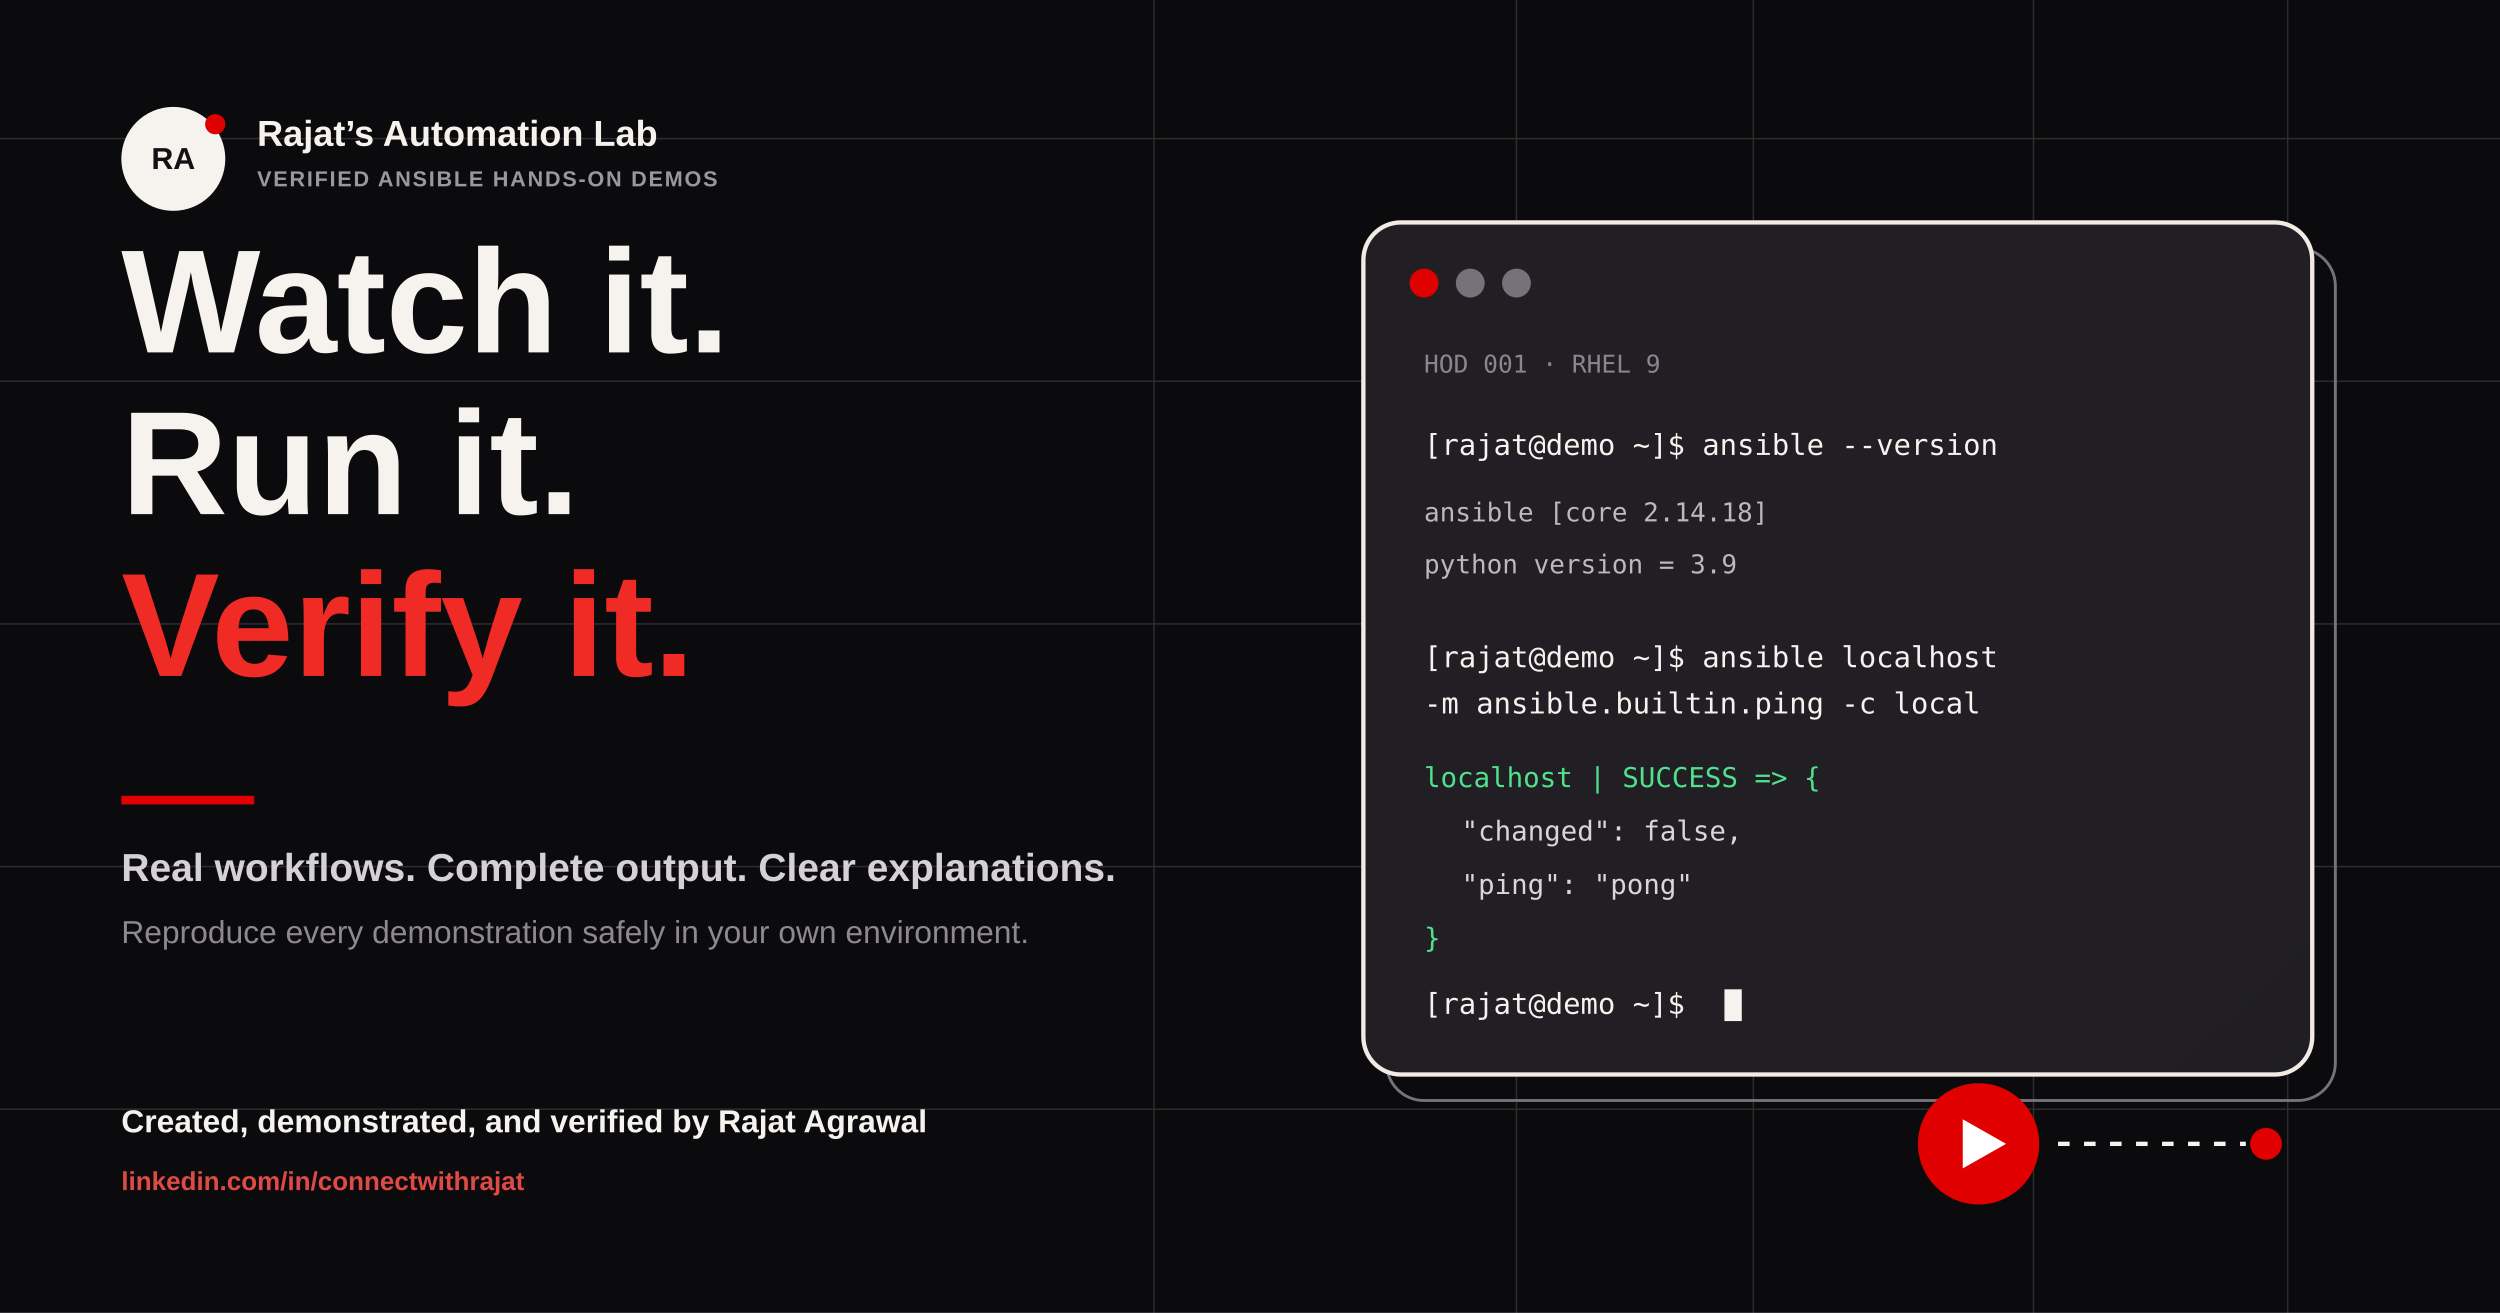
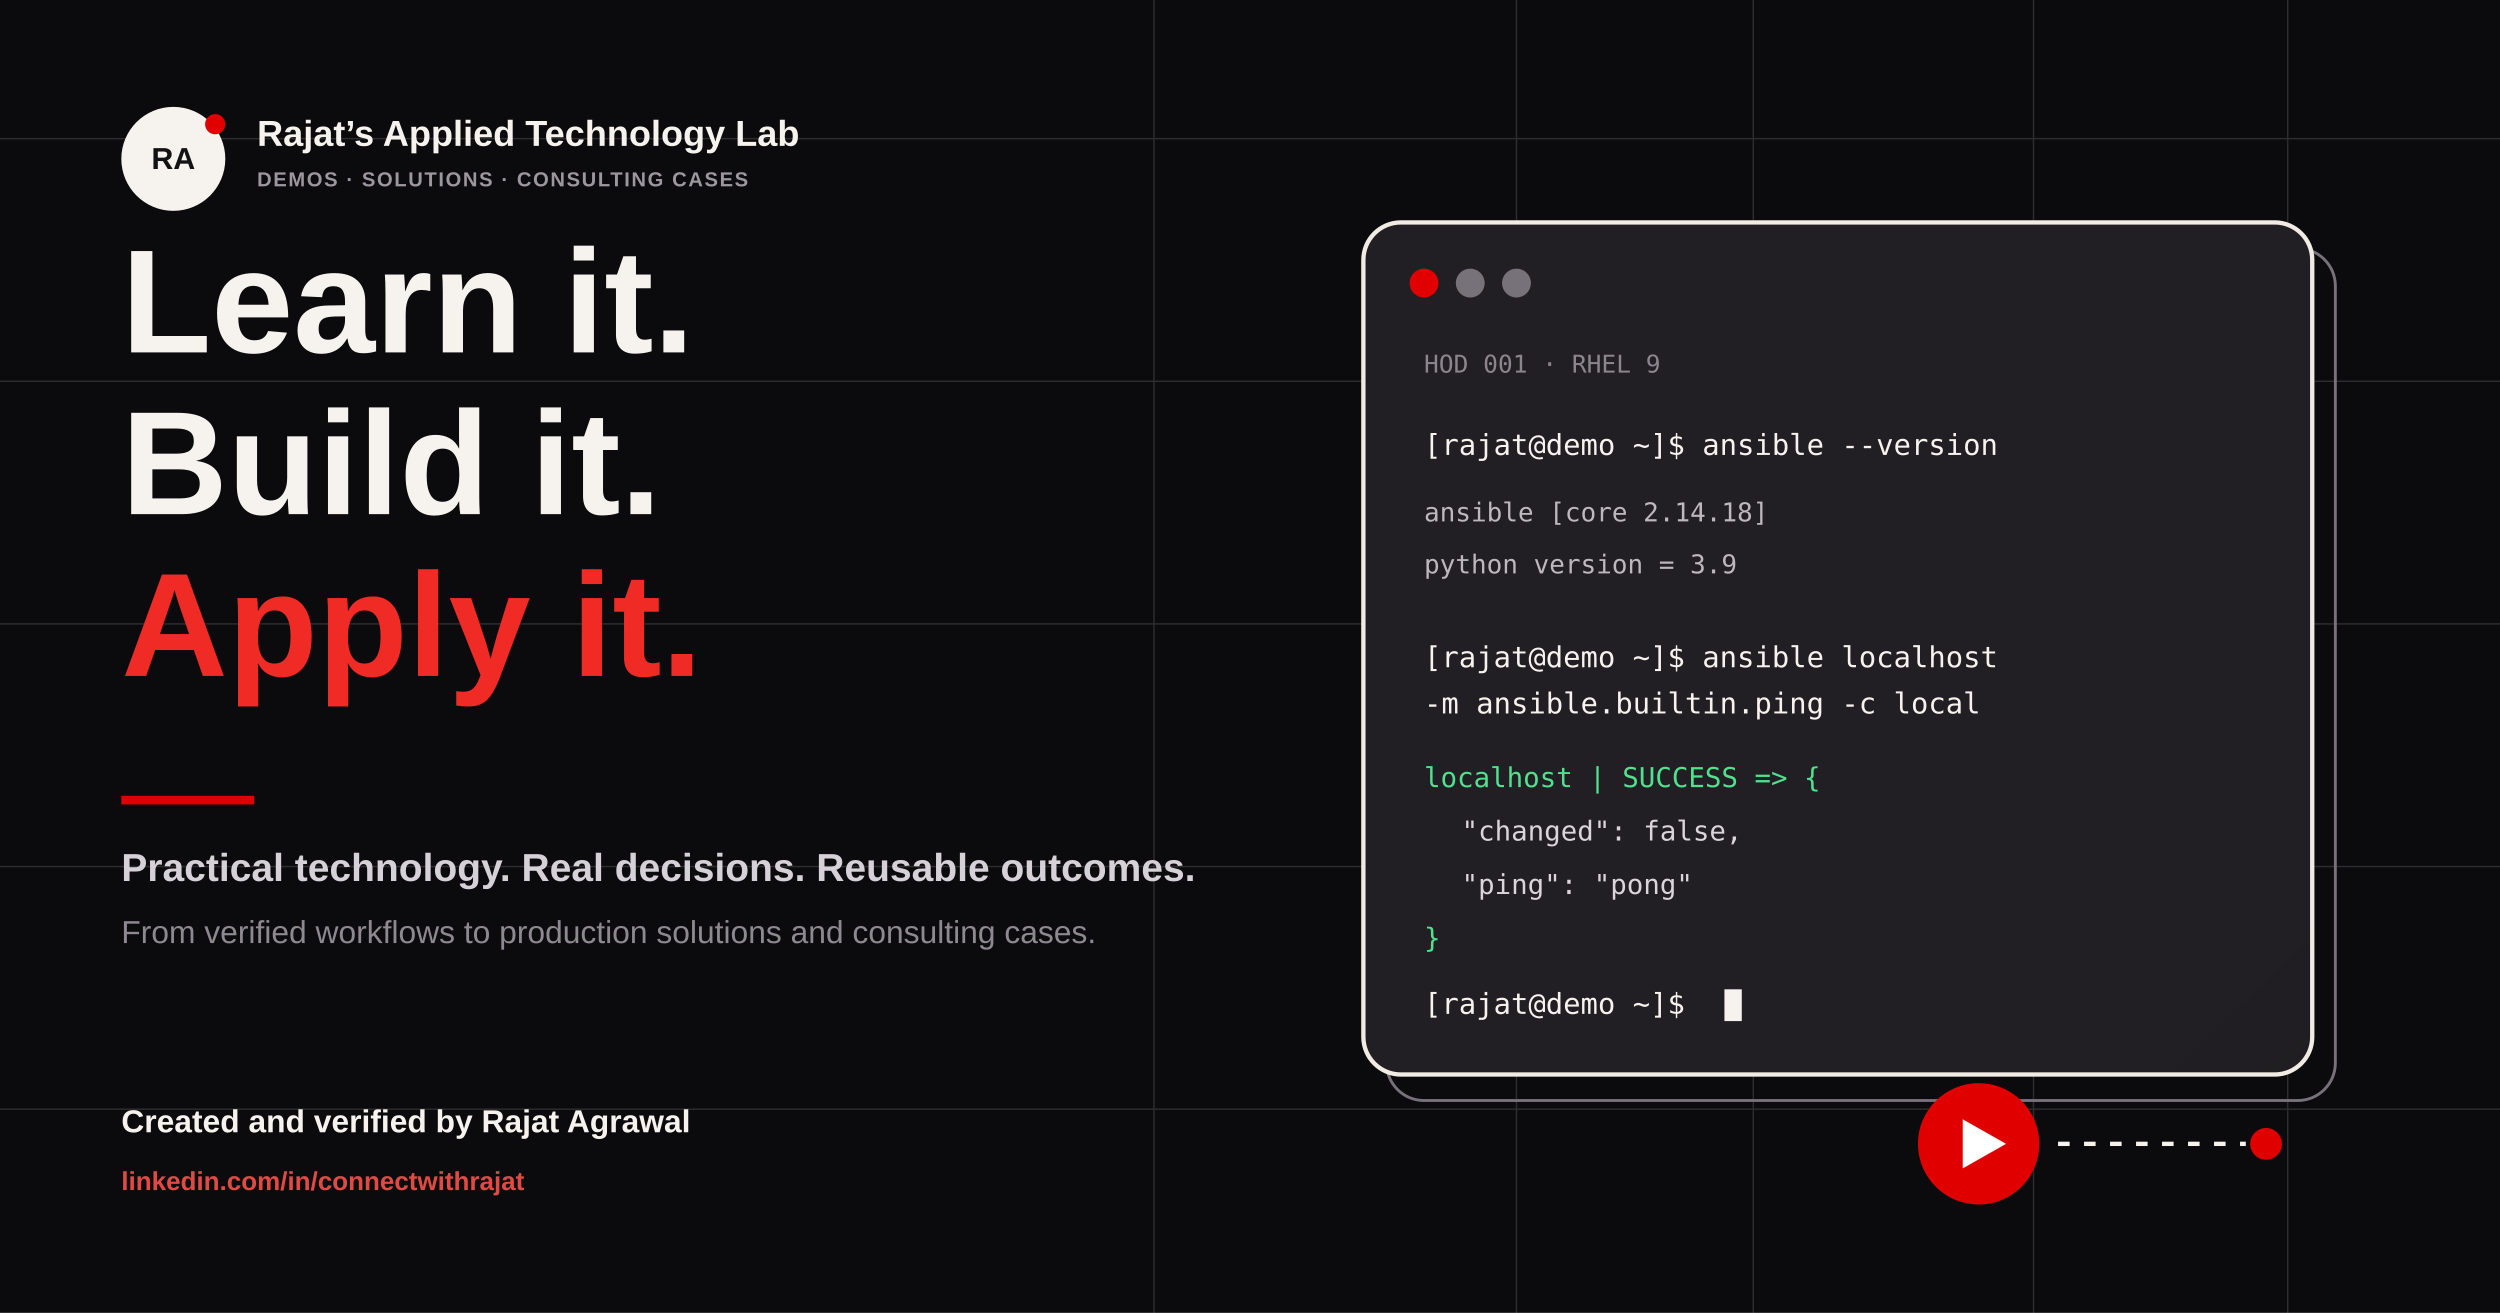
<svg xmlns="http://www.w3.org/2000/svg" width="1731" height="909" viewBox="0 0 1731 909" fill="none">
  <defs>
    <linearGradient id="panel" x1="980" y1="154" x2="1540" y2="745" gradientUnits="userSpaceOnUse">
      <stop stop-color="#211F23" />
      <stop offset="1" stop-color="#100F11" />
    </linearGradient>
    <radialGradient id="glow" cx="0" cy="0" r="1" gradientTransform="translate(1450 705) rotate(-135) scale(430)">
      <stop stop-color="#E00000" stop-opacity=".24" />
      <stop offset="1" stop-color="#E00000" stop-opacity="0" />
    </radialGradient>
  </defs>
  <rect width="1731" height="909" fill="#0B0A0C" />
  <rect width="1731" height="909" fill="url(#glow)" />
  <g opacity=".15" stroke="#F6F3EF">
    <path d="M0 96H1731M0 264H1731M0 432H1731M0 600H1731M0 768H1731" />
    <path d="M799 0V909M1050 0V909M1214 0V909M1408 0V909M1584 0V909" />
  </g>
  <g transform="translate(84 74)">
    <circle cx="36" cy="36" r="36" fill="#F6F3EF" />
    <text x="36" y="43" fill="#121113" font-family="Arial, sans-serif" font-size="21" font-weight="800" text-anchor="middle">RA</text>
    <circle cx="65" cy="12" r="7" fill="#E00000" />
-     <text x="94" y="27" fill="#F6F3EF" font-family="Arial, sans-serif" font-size="25" font-weight="800">Rajat’s Automation Lab</text>
-     <text x="94" y="55" fill="#9C969F" font-family="Arial, sans-serif" font-size="15" font-weight="600" letter-spacing="1.2">VERIFIED ANSIBLE HANDS-ON DEMOS</text>
+     <text x="94" y="27" fill="#F6F3EF" font-family="Arial, sans-serif" font-size="25" font-weight="800">Rajat’s Applied Technology Lab</text>
+     <text x="94" y="55" fill="#9C969F" font-family="Arial, sans-serif" font-size="14" font-weight="600" letter-spacing="1.1">DEMOS · SOLUTIONS · CONSULTING CASES</text>
  </g>
  <g transform="translate(84 244)" font-family="Arial, sans-serif" font-weight="800">
-     <text x="0" y="0" fill="#F6F3EF" font-size="102">Watch it.</text>
-     <text x="0" y="112" fill="#F6F3EF" font-size="102">Run it.</text>
-     <text x="0" y="224" fill="#F02A25" font-size="102">Verify it.</text>
+     <text x="0" y="0" fill="#F6F3EF" font-size="102">Learn it.</text>
+     <text x="0" y="112" fill="#F6F3EF" font-size="102">Build it.</text>
+     <text x="0" y="224" fill="#F02A25" font-size="102">Apply it.</text>
  </g>
  <rect x="84" y="551" width="92" height="6" fill="#E00000" />
-   <text x="84" y="610" fill="#D6D0D8" font-family="Arial, sans-serif" font-size="27" font-weight="600">Real workflows. Complete output. Clear explanations.</text>
-   <text x="84" y="653" fill="#8E8891" font-family="Arial, sans-serif" font-size="22">Reproduce every demonstration safely in your own environment.</text>
-   <text x="84" y="784" fill="#F6F3EF" font-family="Arial, sans-serif" font-size="22" font-weight="700">Created, demonstrated, and verified by Rajat Agrawal</text>
+   <text x="84" y="610" fill="#D6D0D8" font-family="Arial, sans-serif" font-size="27" font-weight="600">Practical technology. Real decisions. Reusable outcomes.</text>
+   <text x="84" y="653" fill="#8E8891" font-family="Arial, sans-serif" font-size="22">From verified workflows to production solutions and consulting cases.</text>
+   <text x="84" y="784" fill="#F6F3EF" font-family="Arial, sans-serif" font-size="22" font-weight="700">Created and verified by Rajat Agrawal</text>
  <text x="84" y="824" fill="#E04A45" font-family="Arial, sans-serif" font-size="18" font-weight="700">linkedin.com/in/connectwithrajat</text>
  <g transform="translate(944 154)">
    <rect x="16" y="18" width="657" height="590" rx="26" stroke="#78717B" stroke-width="2" />
    <rect width="657" height="590" rx="26" fill="url(#panel)" stroke="#F1EBE4" stroke-width="3" />
    <circle cx="42" cy="42" r="10" fill="#E00000" />
    <circle cx="74" cy="42" r="10" fill="#77717A" />
    <circle cx="106" cy="42" r="10" fill="#77717A" />
    <text x="42" y="104" fill="#8C858F" font-family="monospace" font-size="17">HOD 001 · RHEL 9</text>
    <text x="42" y="161" fill="#F6F3EF" font-family="monospace" font-size="20">[rajat@demo ~]$ ansible --version</text>
    <text x="42" y="207" fill="#BDB7BF" font-family="monospace" font-size="18">ansible [core 2.14.18]</text>
    <text x="42" y="243" fill="#BDB7BF" font-family="monospace" font-size="18">python version = 3.9</text>
    <text x="42" y="308" fill="#F6F3EF" font-family="monospace" font-size="20">[rajat@demo ~]$ ansible localhost</text>
    <text x="42" y="340" fill="#F6F3EF" font-family="monospace" font-size="20">  -m ansible.builtin.ping -c local</text>
    <text x="42" y="391" fill="#4FE28E" font-family="monospace" font-size="19">localhost | SUCCESS =&gt; {</text>
    <text x="68" y="428" fill="#DAD4DC" font-family="monospace" font-size="19">"changed": false,</text>
    <text x="68" y="465" fill="#DAD4DC" font-family="monospace" font-size="19">"ping": "pong"</text>
    <text x="42" y="502" fill="#4FE28E" font-family="monospace" font-size="19">}</text>
    <text x="42" y="548" fill="#F6F3EF" font-family="monospace" font-size="20">[rajat@demo ~]$</text>
    <rect x="250" y="531" width="12" height="22" fill="#F6F3EF" />
  </g>
  <g transform="translate(1370 792)">
    <circle cx="0" cy="0" r="42" fill="#E00000" />
    <path d="M-11 -17L19 0L-11 17V-17Z" fill="white" />
    <path d="M55 0H185" stroke="#F6F3EF" stroke-width="3" stroke-dasharray="8 10" />
    <circle cx="199" cy="0" r="11" fill="#E00000" />
  </g>
</svg>
